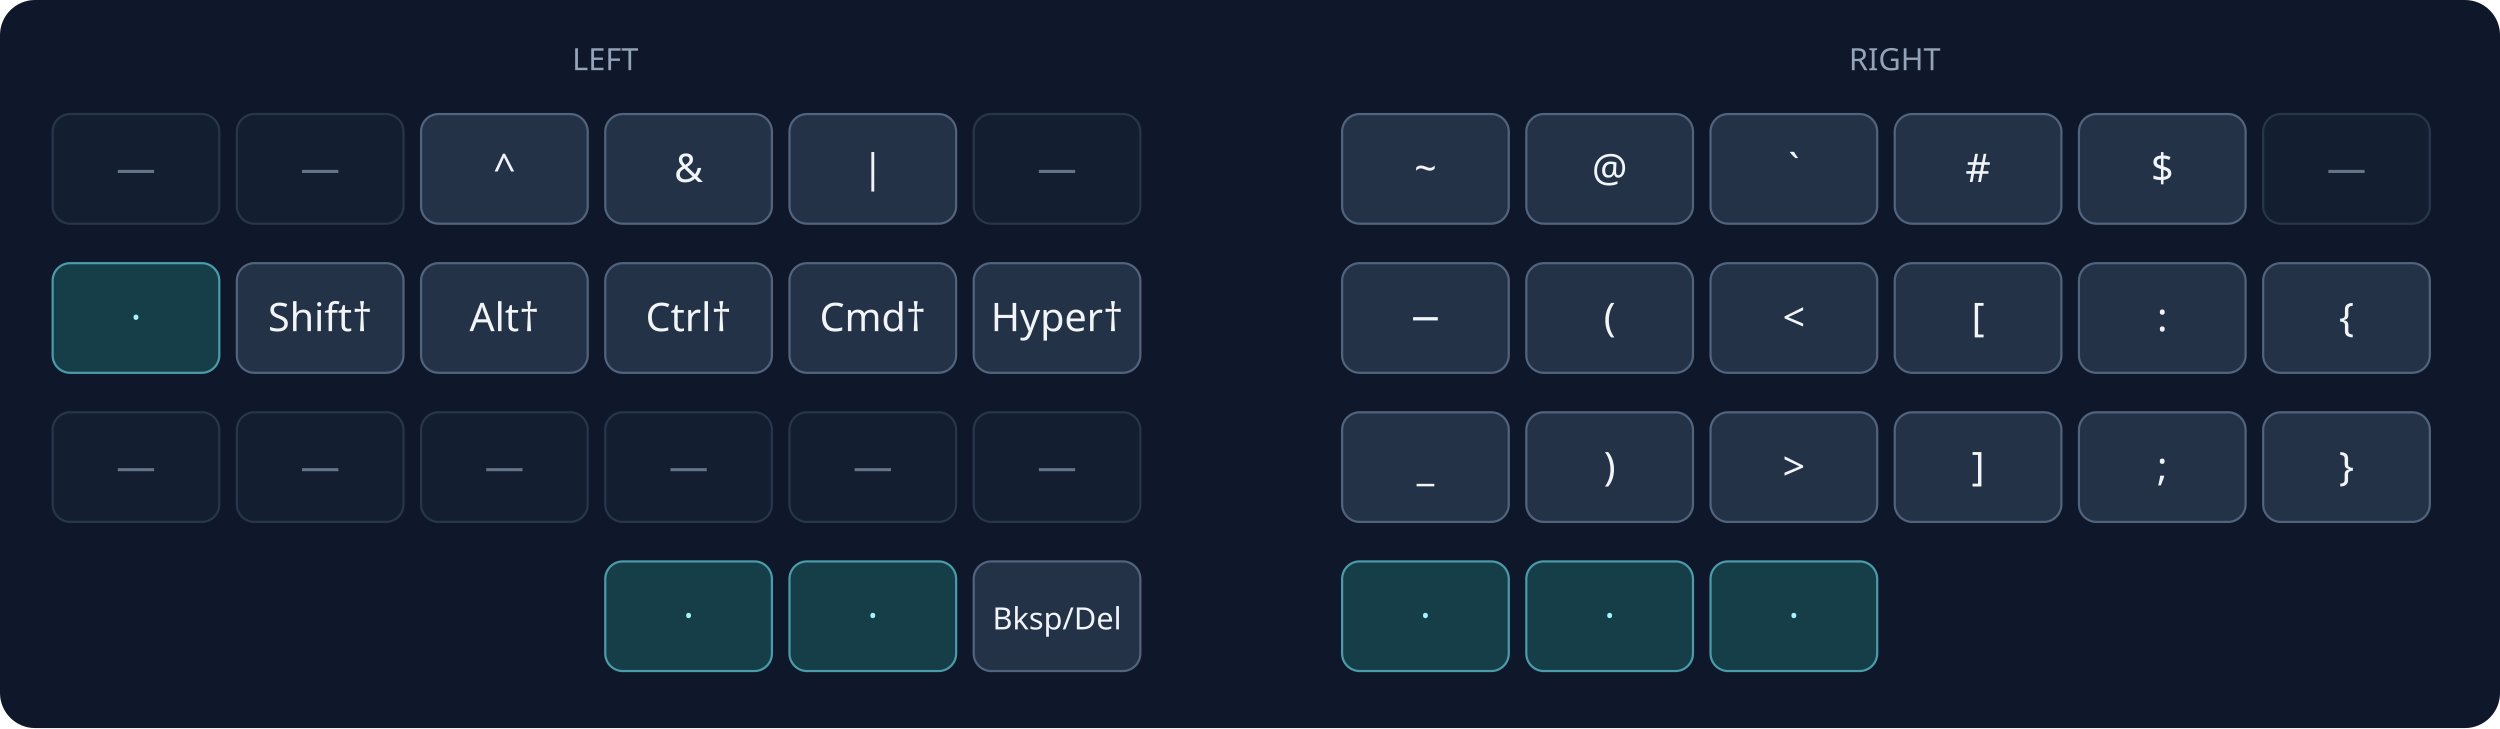
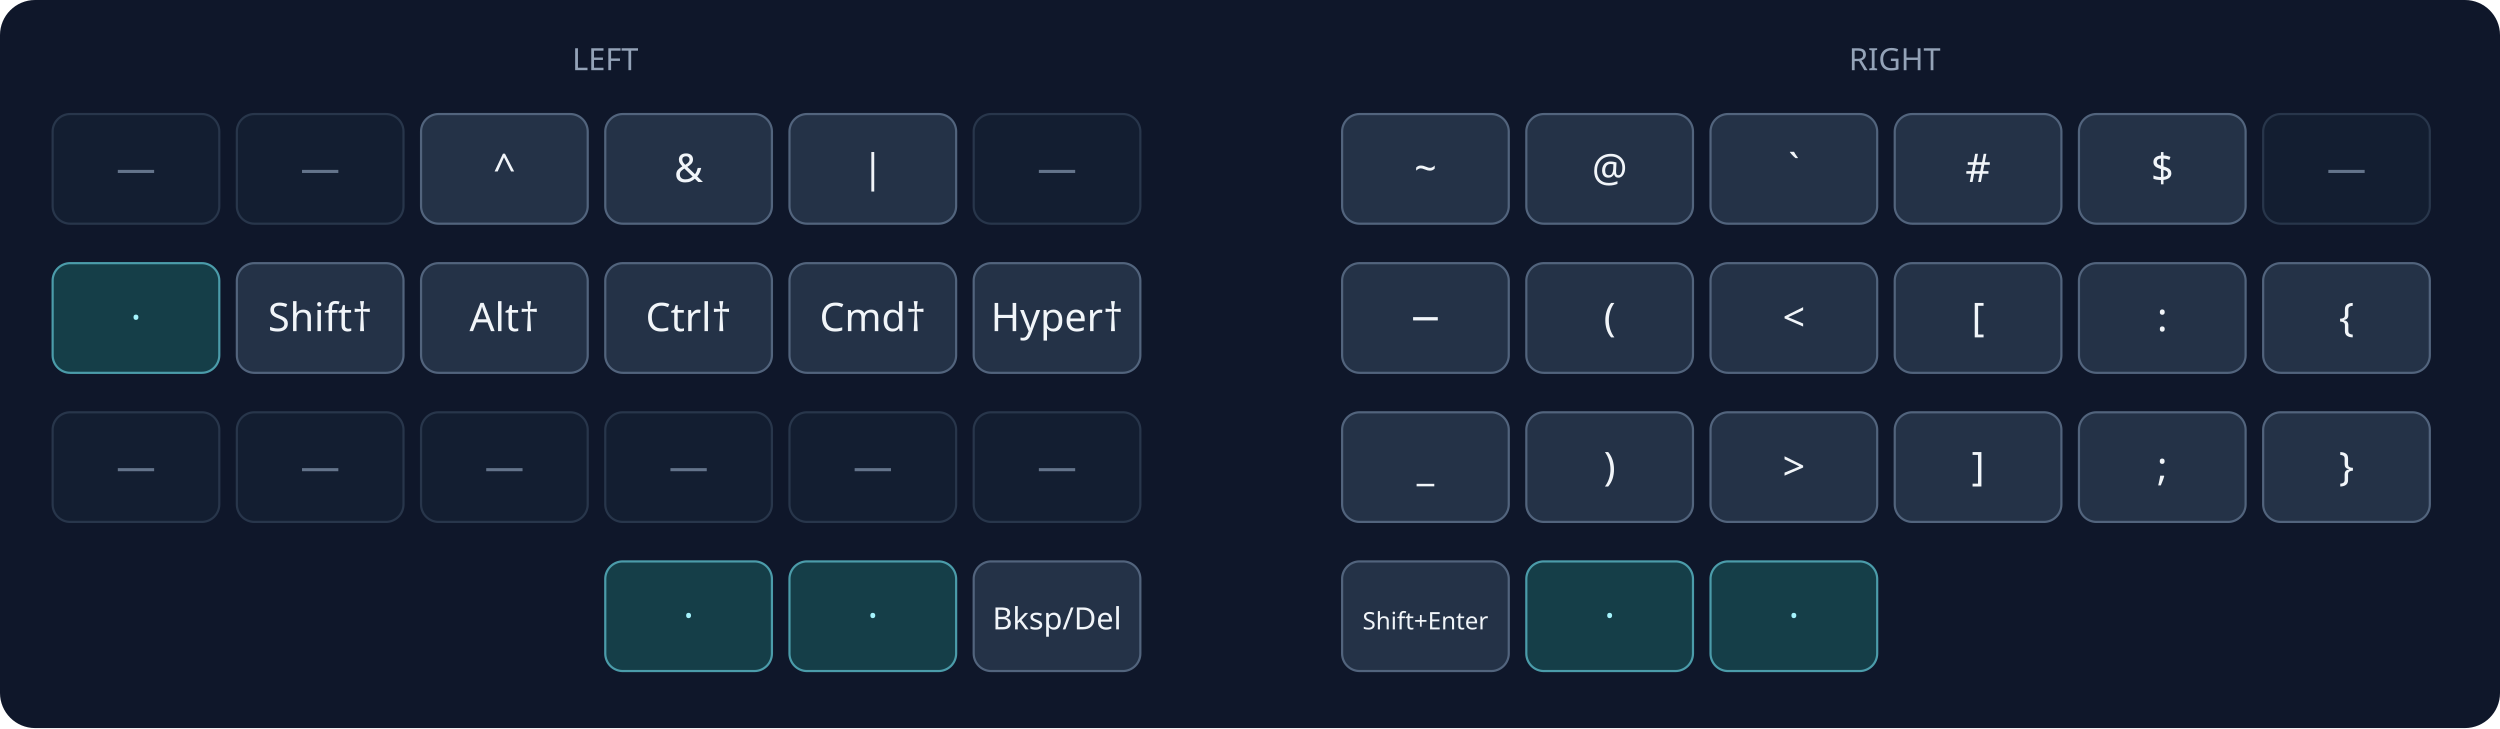
<svg xmlns="http://www.w3.org/2000/svg" width="1140" height="332" viewBox="0 0 1140 332" role="img" aria-labelledby="title desc">
  <rect width="1140" height="332" rx="16" fill="#0f172a" />
  <g font-family="system-ui, sans-serif" text-anchor="middle">
    <text x="276" y="32" fill="#94a3b8" font-size="14">LEFT</text>
    <text x="864" y="32" fill="#94a3b8" font-size="14">RIGHT</text>
    <g data-position="0" data-binding="&amp;none">
      <rect x="24" y="52" width="76" height="50" rx="8" fill="#131e31" stroke="#28364b" />
      <text x="62" y="83" fill="#64748b" font-size="18">—</text>
    </g>
    <g data-position="1" data-binding="&amp;none">
      <rect x="108" y="52" width="76" height="50" rx="8" fill="#131e31" stroke="#28364b" />
      <text x="146" y="83" fill="#64748b" font-size="18">—</text>
    </g>
    <g data-position="2" data-binding="&amp;kp CARET">
      <rect x="192" y="52" width="76" height="50" rx="8" fill="#243247" stroke="#52647d" />
      <text x="230" y="83" fill="#f1f5f9" font-size="18">^</text>
    </g>
    <g data-position="3" data-binding="&amp;kp AMPS">
      <rect x="276" y="52" width="76" height="50" rx="8" fill="#243247" stroke="#52647d" />
      <text x="314" y="83" fill="#f1f5f9" font-size="18">&amp;</text>
    </g>
    <g data-position="4" data-binding="&amp;kp PIPE">
      <rect x="360" y="52" width="76" height="50" rx="8" fill="#243247" stroke="#52647d" />
      <text x="398" y="83" fill="#f1f5f9" font-size="18">|</text>
    </g>
    <g data-position="5" data-binding="&amp;none">
      <rect x="444" y="52" width="76" height="50" rx="8" fill="#131e31" stroke="#28364b" />
      <text x="482" y="83" fill="#64748b" font-size="18">—</text>
    </g>
    <g data-position="8" data-binding="&amp;kp TILDE">
      <rect x="612" y="52" width="76" height="50" rx="8" fill="#243247" stroke="#52647d" />
      <text x="650" y="83" fill="#f1f5f9" font-size="18">~</text>
    </g>
    <g data-position="9" data-binding="&amp;kp AT">
      <rect x="696" y="52" width="76" height="50" rx="8" fill="#243247" stroke="#52647d" />
      <text x="734" y="83" fill="#f1f5f9" font-size="18">@</text>
    </g>
    <g data-position="10" data-binding="&amp;kp GRAVE">
      <rect x="780" y="52" width="76" height="50" rx="8" fill="#243247" stroke="#52647d" />
      <text x="818" y="83" fill="#f1f5f9" font-size="18">`</text>
    </g>
    <g data-position="11" data-binding="&amp;kp HASH">
      <rect x="864" y="52" width="76" height="50" rx="8" fill="#243247" stroke="#52647d" />
      <text x="902" y="83" fill="#f1f5f9" font-size="18">#</text>
    </g>
    <g data-position="12" data-binding="&amp;kp DLLR">
      <rect x="948" y="52" width="76" height="50" rx="8" fill="#243247" stroke="#52647d" />
      <text x="986" y="83" fill="#f1f5f9" font-size="18">$</text>
    </g>
    <g data-position="13" data-binding="&amp;none">
      <rect x="1032" y="52" width="76" height="50" rx="8" fill="#131e31" stroke="#28364b" />
      <text x="1070" y="83" fill="#64748b" font-size="18">—</text>
    </g>
    <g data-position="14" data-binding="&amp;trans">
      <rect x="24" y="120" width="76" height="50" rx="8" fill="#153e48" stroke="#4b9caa" />
      <text x="62" y="151" fill="#a5f3fc" font-size="18">·</text>
    </g>
    <g data-position="15" data-binding="&amp;sk LSHFT">
      <rect x="108" y="120" width="76" height="50" rx="8" fill="#243247" stroke="#52647d" />
      <text x="146" y="151" fill="#f1f5f9" font-size="18">Shift†</text>
    </g>
    <g data-position="16" data-binding="&amp;sk LALT">
      <rect x="192" y="120" width="76" height="50" rx="8" fill="#243247" stroke="#52647d" />
      <text x="230" y="151" fill="#f1f5f9" font-size="18">Alt†</text>
    </g>
    <g data-position="17" data-binding="&amp;sk LCTRL">
      <rect x="276" y="120" width="76" height="50" rx="8" fill="#243247" stroke="#52647d" />
      <text x="314" y="151" fill="#f1f5f9" font-size="18">Ctrl†</text>
    </g>
    <g data-position="18" data-binding="&amp;sk LGUI">
      <rect x="360" y="120" width="76" height="50" rx="8" fill="#243247" stroke="#52647d" />
      <text x="398" y="151" fill="#f1f5f9" font-size="18">Cmd†</text>
    </g>
    <g data-position="19" data-binding="&amp;sk HYPER_MOD">
      <rect x="444" y="120" width="76" height="50" rx="8" fill="#243247" stroke="#52647d" />
      <text x="482" y="151" fill="#f1f5f9" font-size="18">Hyper†</text>
    </g>
    <g data-position="22" data-binding="&amp;kp MINUS">
      <rect x="612" y="120" width="76" height="50" rx="8" fill="#243247" stroke="#52647d" />
      <text x="650" y="151" fill="#f1f5f9" font-size="18">−</text>
    </g>
    <g data-position="23" data-binding="&amp;kp LPAR">
      <rect x="696" y="120" width="76" height="50" rx="8" fill="#243247" stroke="#52647d" />
      <text x="734" y="151" fill="#f1f5f9" font-size="18">(</text>
    </g>
    <g data-position="24" data-binding="&amp;kp LT">
      <rect x="780" y="120" width="76" height="50" rx="8" fill="#243247" stroke="#52647d" />
      <text x="818" y="151" fill="#f1f5f9" font-size="18">&lt;</text>
    </g>
    <g data-position="25" data-binding="&amp;kp LBKT">
      <rect x="864" y="120" width="76" height="50" rx="8" fill="#243247" stroke="#52647d" />
      <text x="902" y="151" fill="#f1f5f9" font-size="18">[</text>
    </g>
    <g data-position="26" data-binding="&amp;kp COLON">
      <rect x="948" y="120" width="76" height="50" rx="8" fill="#243247" stroke="#52647d" />
      <text x="986" y="151" fill="#f1f5f9" font-size="18">:</text>
    </g>
    <g data-position="27" data-binding="&amp;kp LBRC">
      <rect x="1032" y="120" width="76" height="50" rx="8" fill="#243247" stroke="#52647d" />
      <text x="1070" y="151" fill="#f1f5f9" font-size="18">{</text>
    </g>
    <g data-position="28" data-binding="&amp;none">
      <rect x="24" y="188" width="76" height="50" rx="8" fill="#131e31" stroke="#28364b" />
      <text x="62" y="219" fill="#64748b" font-size="18">—</text>
    </g>
    <g data-position="29" data-binding="&amp;none">
      <rect x="108" y="188" width="76" height="50" rx="8" fill="#131e31" stroke="#28364b" />
      <text x="146" y="219" fill="#64748b" font-size="18">—</text>
    </g>
    <g data-position="30" data-binding="&amp;none">
      <rect x="192" y="188" width="76" height="50" rx="8" fill="#131e31" stroke="#28364b" />
      <text x="230" y="219" fill="#64748b" font-size="18">—</text>
    </g>
    <g data-position="31" data-binding="&amp;none">
      <rect x="276" y="188" width="76" height="50" rx="8" fill="#131e31" stroke="#28364b" />
      <text x="314" y="219" fill="#64748b" font-size="18">—</text>
    </g>
    <g data-position="32" data-binding="&amp;none">
      <rect x="360" y="188" width="76" height="50" rx="8" fill="#131e31" stroke="#28364b" />
      <text x="398" y="219" fill="#64748b" font-size="18">—</text>
    </g>
    <g data-position="33" data-binding="&amp;none">
      <rect x="444" y="188" width="76" height="50" rx="8" fill="#131e31" stroke="#28364b" />
      <text x="482" y="219" fill="#64748b" font-size="18">—</text>
    </g>
    <g data-position="34" data-binding="&amp;kp UNDER">
      <rect x="612" y="188" width="76" height="50" rx="8" fill="#243247" stroke="#52647d" />
      <text x="650" y="219" fill="#f1f5f9" font-size="18">_</text>
    </g>
    <g data-position="35" data-binding="&amp;kp RPAR">
      <rect x="696" y="188" width="76" height="50" rx="8" fill="#243247" stroke="#52647d" />
      <text x="734" y="219" fill="#f1f5f9" font-size="18">)</text>
    </g>
    <g data-position="36" data-binding="&amp;kp GT">
      <rect x="780" y="188" width="76" height="50" rx="8" fill="#243247" stroke="#52647d" />
      <text x="818" y="219" fill="#f1f5f9" font-size="18">&gt;</text>
    </g>
    <g data-position="37" data-binding="&amp;kp RBKT">
      <rect x="864" y="188" width="76" height="50" rx="8" fill="#243247" stroke="#52647d" />
      <text x="902" y="219" fill="#f1f5f9" font-size="18">]</text>
    </g>
    <g data-position="38" data-binding="&amp;kp SEMI">
      <rect x="948" y="188" width="76" height="50" rx="8" fill="#243247" stroke="#52647d" />
      <text x="986" y="219" fill="#f1f5f9" font-size="18">;</text>
    </g>
    <g data-position="39" data-binding="&amp;kp RBRC">
      <rect x="1032" y="188" width="76" height="50" rx="8" fill="#243247" stroke="#52647d" />
      <text x="1070" y="219" fill="#f1f5f9" font-size="18">}</text>
    </g>
    <g data-position="40" data-binding="&amp;trans">
      <rect x="276" y="256" width="76" height="50" rx="8" fill="#153e48" stroke="#4b9caa" />
      <text x="314" y="287" fill="#a5f3fc" font-size="18">·</text>
    </g>
    <g data-position="41" data-binding="&amp;trans">
      <rect x="360" y="256" width="76" height="50" rx="8" fill="#153e48" stroke="#4b9caa" />
      <text x="398" y="287" fill="#a5f3fc" font-size="18">·</text>
    </g>
    <g data-position="42" data-binding="&amp;backspace_delete">
      <rect x="444" y="256" width="76" height="50" rx="8" fill="#243247" stroke="#52647d" />
      <text x="482" y="287" fill="#f1f5f9" font-size="14">Bksp/Del</text>
    </g>
-     <g data-position="43" data-binding="&amp;trans">
-       <rect x="612" y="256" width="76" height="50" rx="8" fill="#153e48" stroke="#4b9caa" />
-       <text x="650" y="287" fill="#a5f3fc" font-size="18">·</text>
+     <g data-position="43" data-binding="&amp;kp LS(RET)">
+       <rect x="612" y="256" width="76" height="50" rx="8" fill="#243247" stroke="#52647d" />
+       <text x="650" y="287" fill="#f1f5f9" font-size="11">Shift+Enter</text>
    </g>
    <g data-position="44" data-binding="&amp;trans">
      <rect x="696" y="256" width="76" height="50" rx="8" fill="#153e48" stroke="#4b9caa" />
      <text x="734" y="287" fill="#a5f3fc" font-size="18">·</text>
    </g>
    <g data-position="45" data-binding="&amp;trans">
      <rect x="780" y="256" width="76" height="50" rx="8" fill="#153e48" stroke="#4b9caa" />
      <text x="818" y="287" fill="#a5f3fc" font-size="18">·</text>
    </g>
  </g>
</svg>
